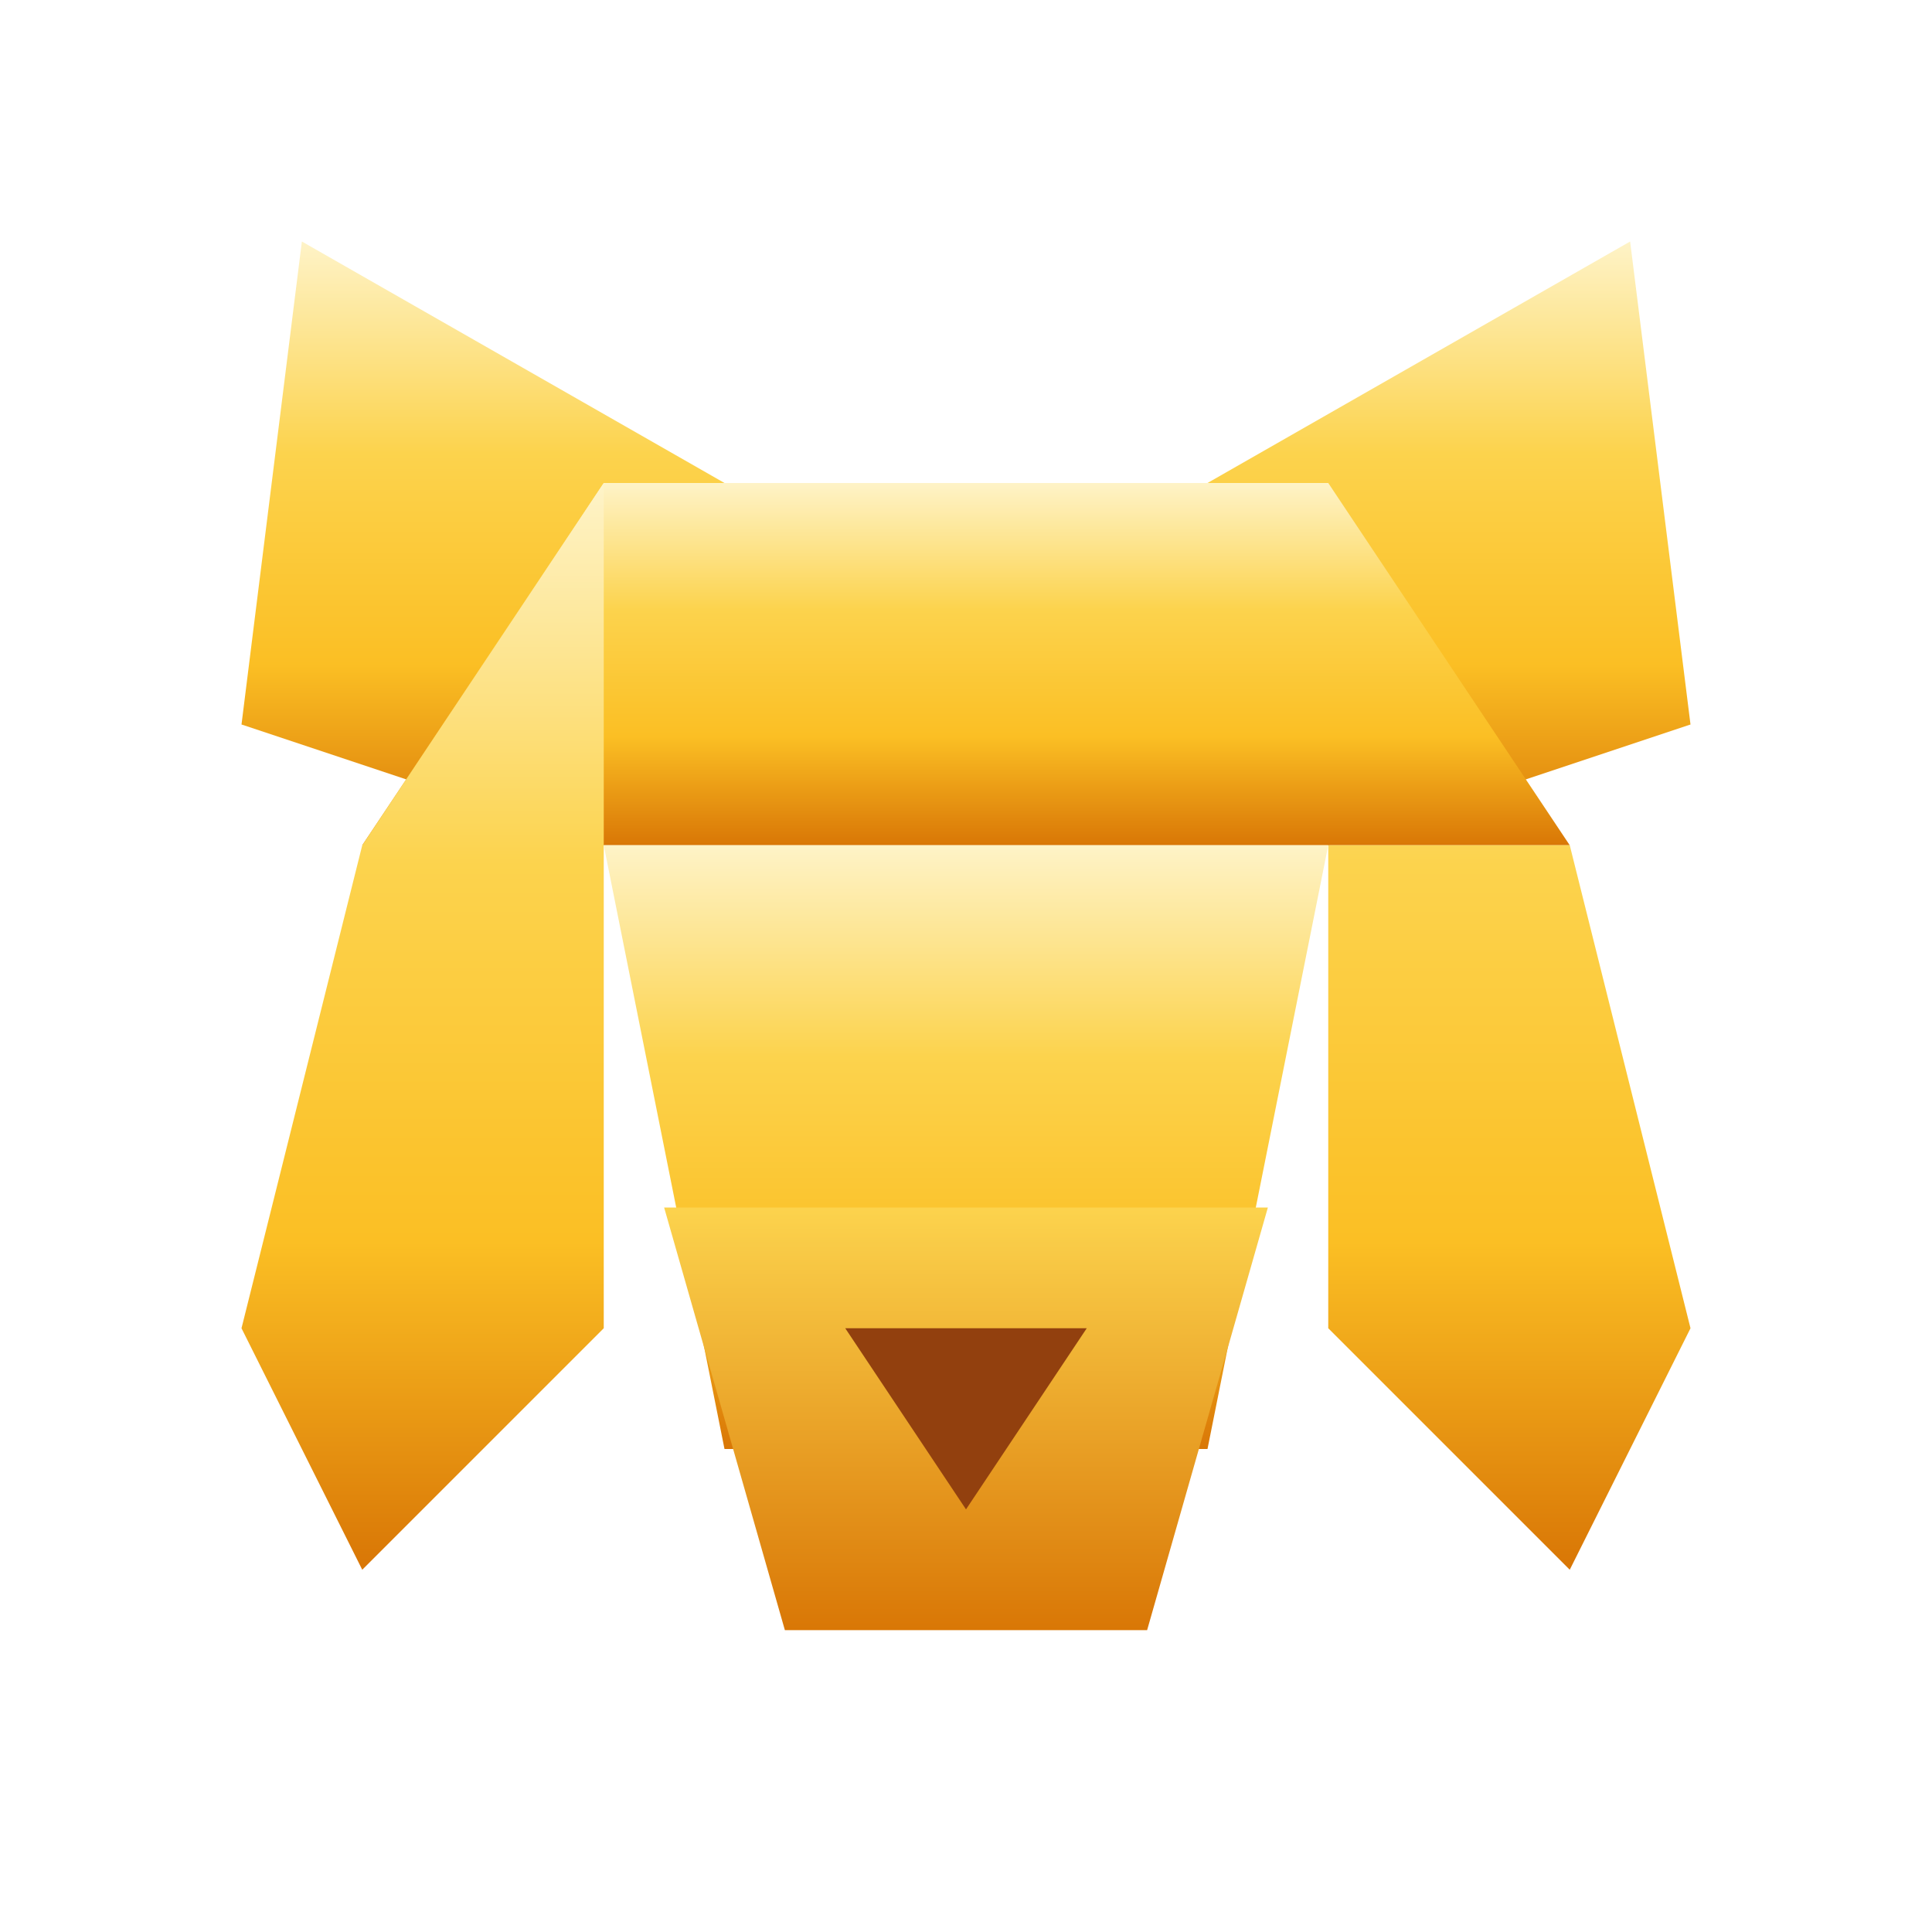
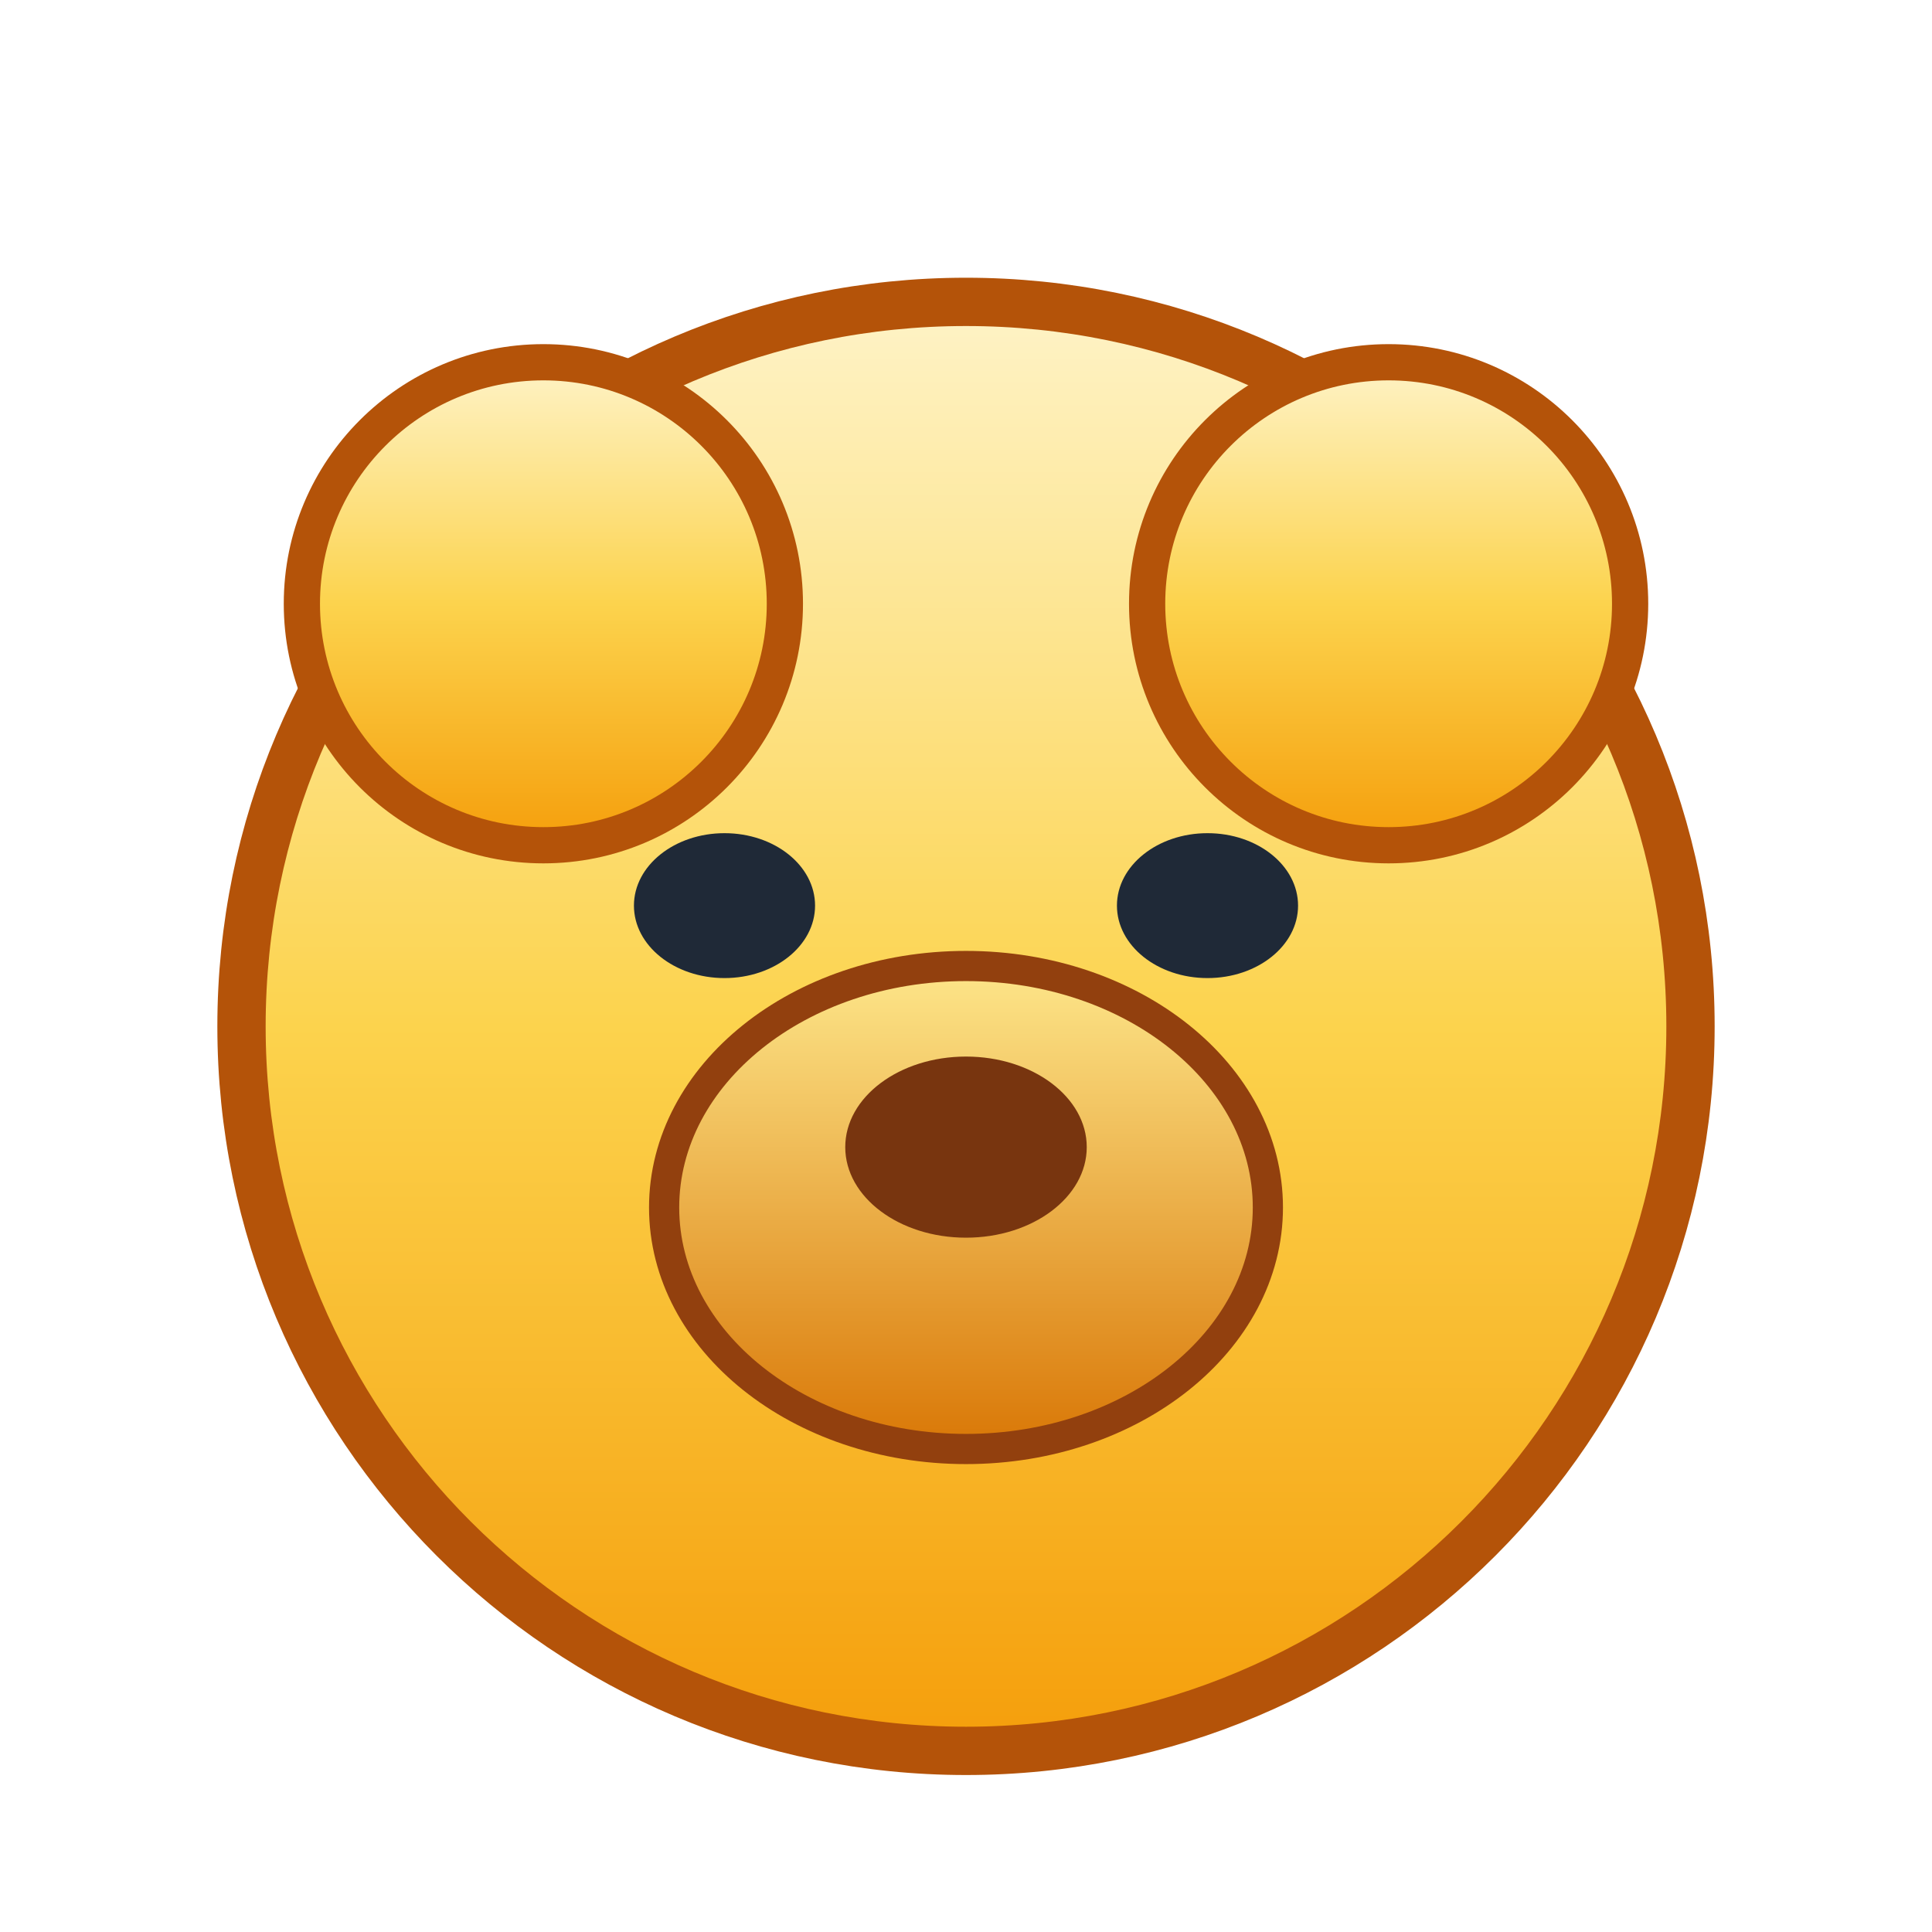
<svg xmlns="http://www.w3.org/2000/svg" viewBox="0 0 32 32">
  <defs>
-     <linearGradient id="bear-grad" x1="0%" y1="0%" x2="0%" y2="100%">
+     <linearGradient id="bg" x1="0%" y1="0%" x2="0%" y2="100%">
      <stop offset="0%" stop-color="#fef3c7" />
-       <stop offset="35%" stop-color="#fcd34d" />
-       <stop offset="70%" stop-color="#fbbf24" />
-       <stop offset="100%" stop-color="#d97706" />
+       <stop offset="50%" stop-color="#fcd34d" />
+       <stop offset="100%" stop-color="#f59e0b" />
    </linearGradient>
-     <linearGradient id="snout-grad" x1="0%" y1="0%" x2="0%" y2="100%">
-       <stop offset="0%" stop-color="#fcd34d" />
+     <linearGradient id="snout" x1="0%" y1="0%" x2="0%" y2="100%">
+       <stop offset="0%" stop-color="#fde68a" />
      <stop offset="100%" stop-color="#d97706" />
    </linearGradient>
  </defs>
-   <polygon points="5,4 12,8 10,14 4,12" fill="url(#bear-grad)" />
-   <polygon points="27,4 20,8 22,14 28,12" fill="url(#bear-grad)" />
-   <polygon points="10,8 22,8 26,14 6,14" fill="url(#bear-grad)" />
-   <polygon points="6,14 10,8 10,22 6,26 4,22" fill="url(#bear-grad)" />
-   <polygon points="22,14 26,14 28,22 26,26 22,22 22,8" fill="url(#bear-grad)" />
-   <polygon points="10,14 22,14 20,24 12,24" fill="url(#bear-grad)" />
-   <polygon points="11,20 21,20 19,27 13,27" fill="url(#snout-grad)" />
-   <polygon points="14,22 18,22 16,25" fill="#92400e" />
+   <circle cx="16" cy="17" r="12" fill="url(#bg)" stroke="#b45309" stroke-width="0.8" />
+   <circle cx="9" cy="10" r="4" fill="url(#bg)" stroke="#b45309" stroke-width="0.6" />
+   <circle cx="23" cy="10" r="4" fill="url(#bg)" stroke="#b45309" stroke-width="0.6" />
+   <ellipse cx="16" cy="20" rx="5" ry="4" fill="url(#snout)" stroke="#92400e" stroke-width="0.5" />
+   <ellipse cx="16" cy="19" rx="2" ry="1.5" fill="#78350f" />
+   <ellipse cx="12" cy="15" rx="1.5" ry="1.2" fill="#1f2937" />
+   <ellipse cx="20" cy="15" rx="1.5" ry="1.2" fill="#1f2937" />
</svg>
